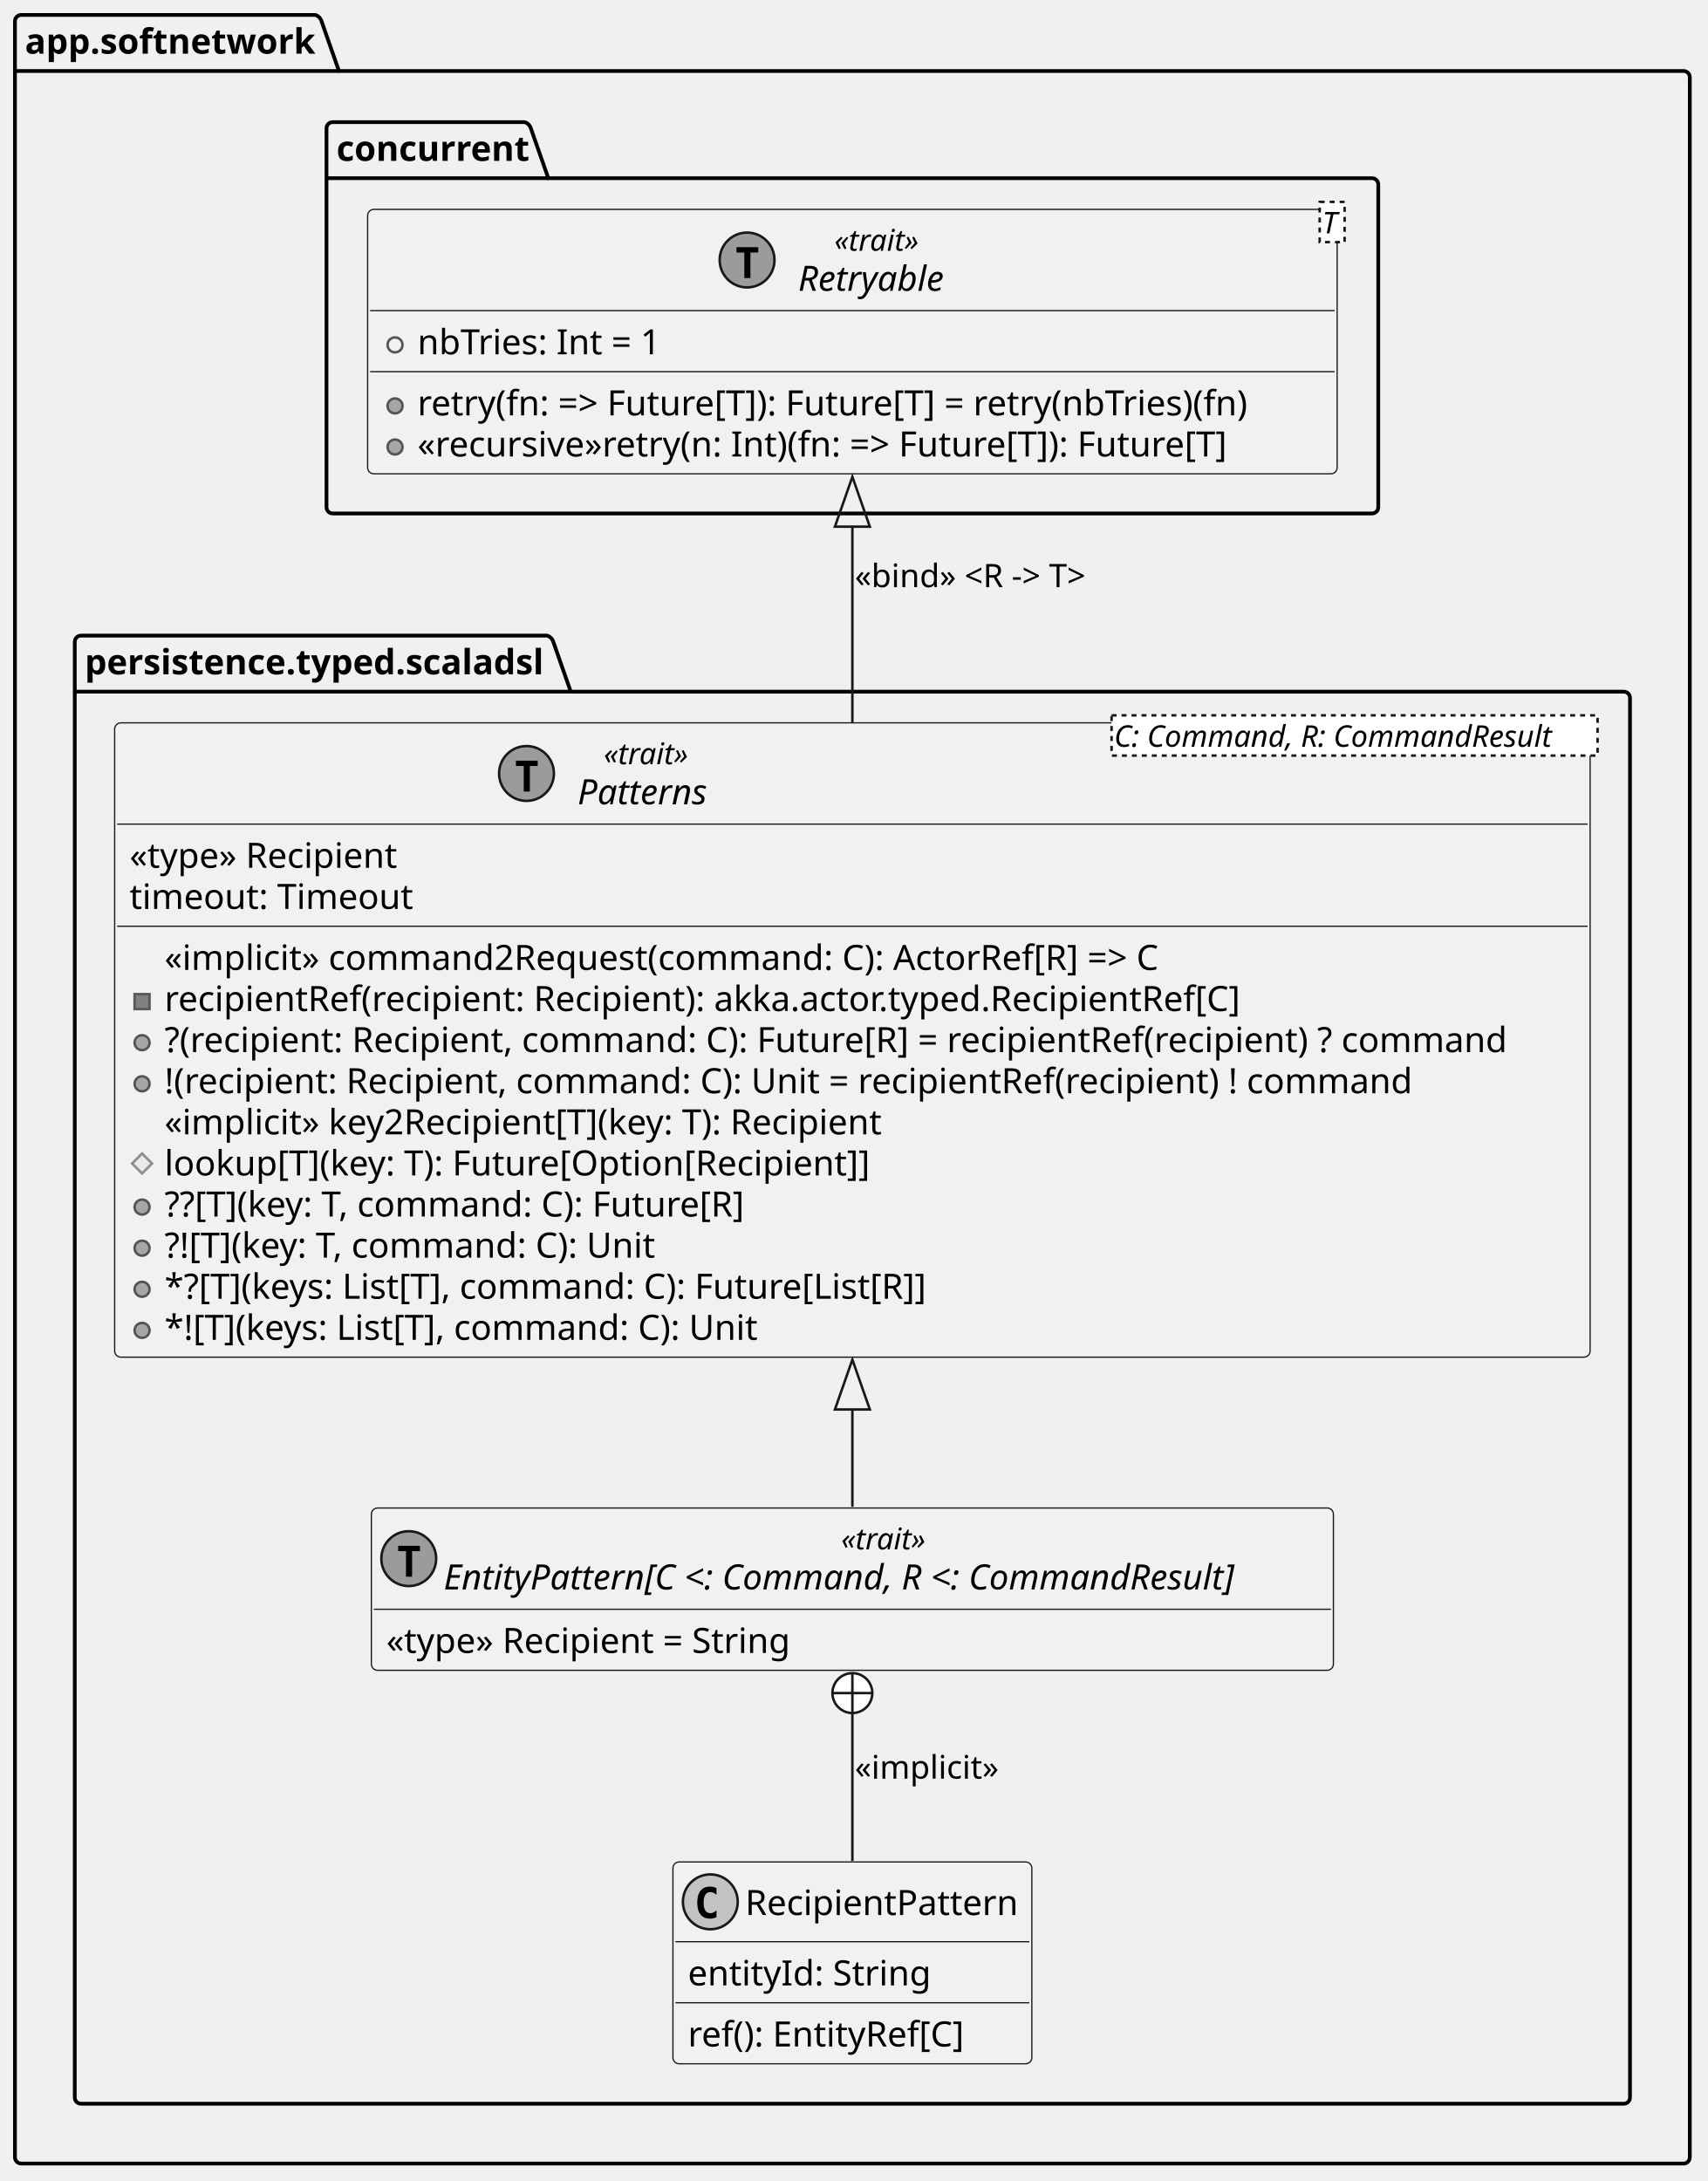
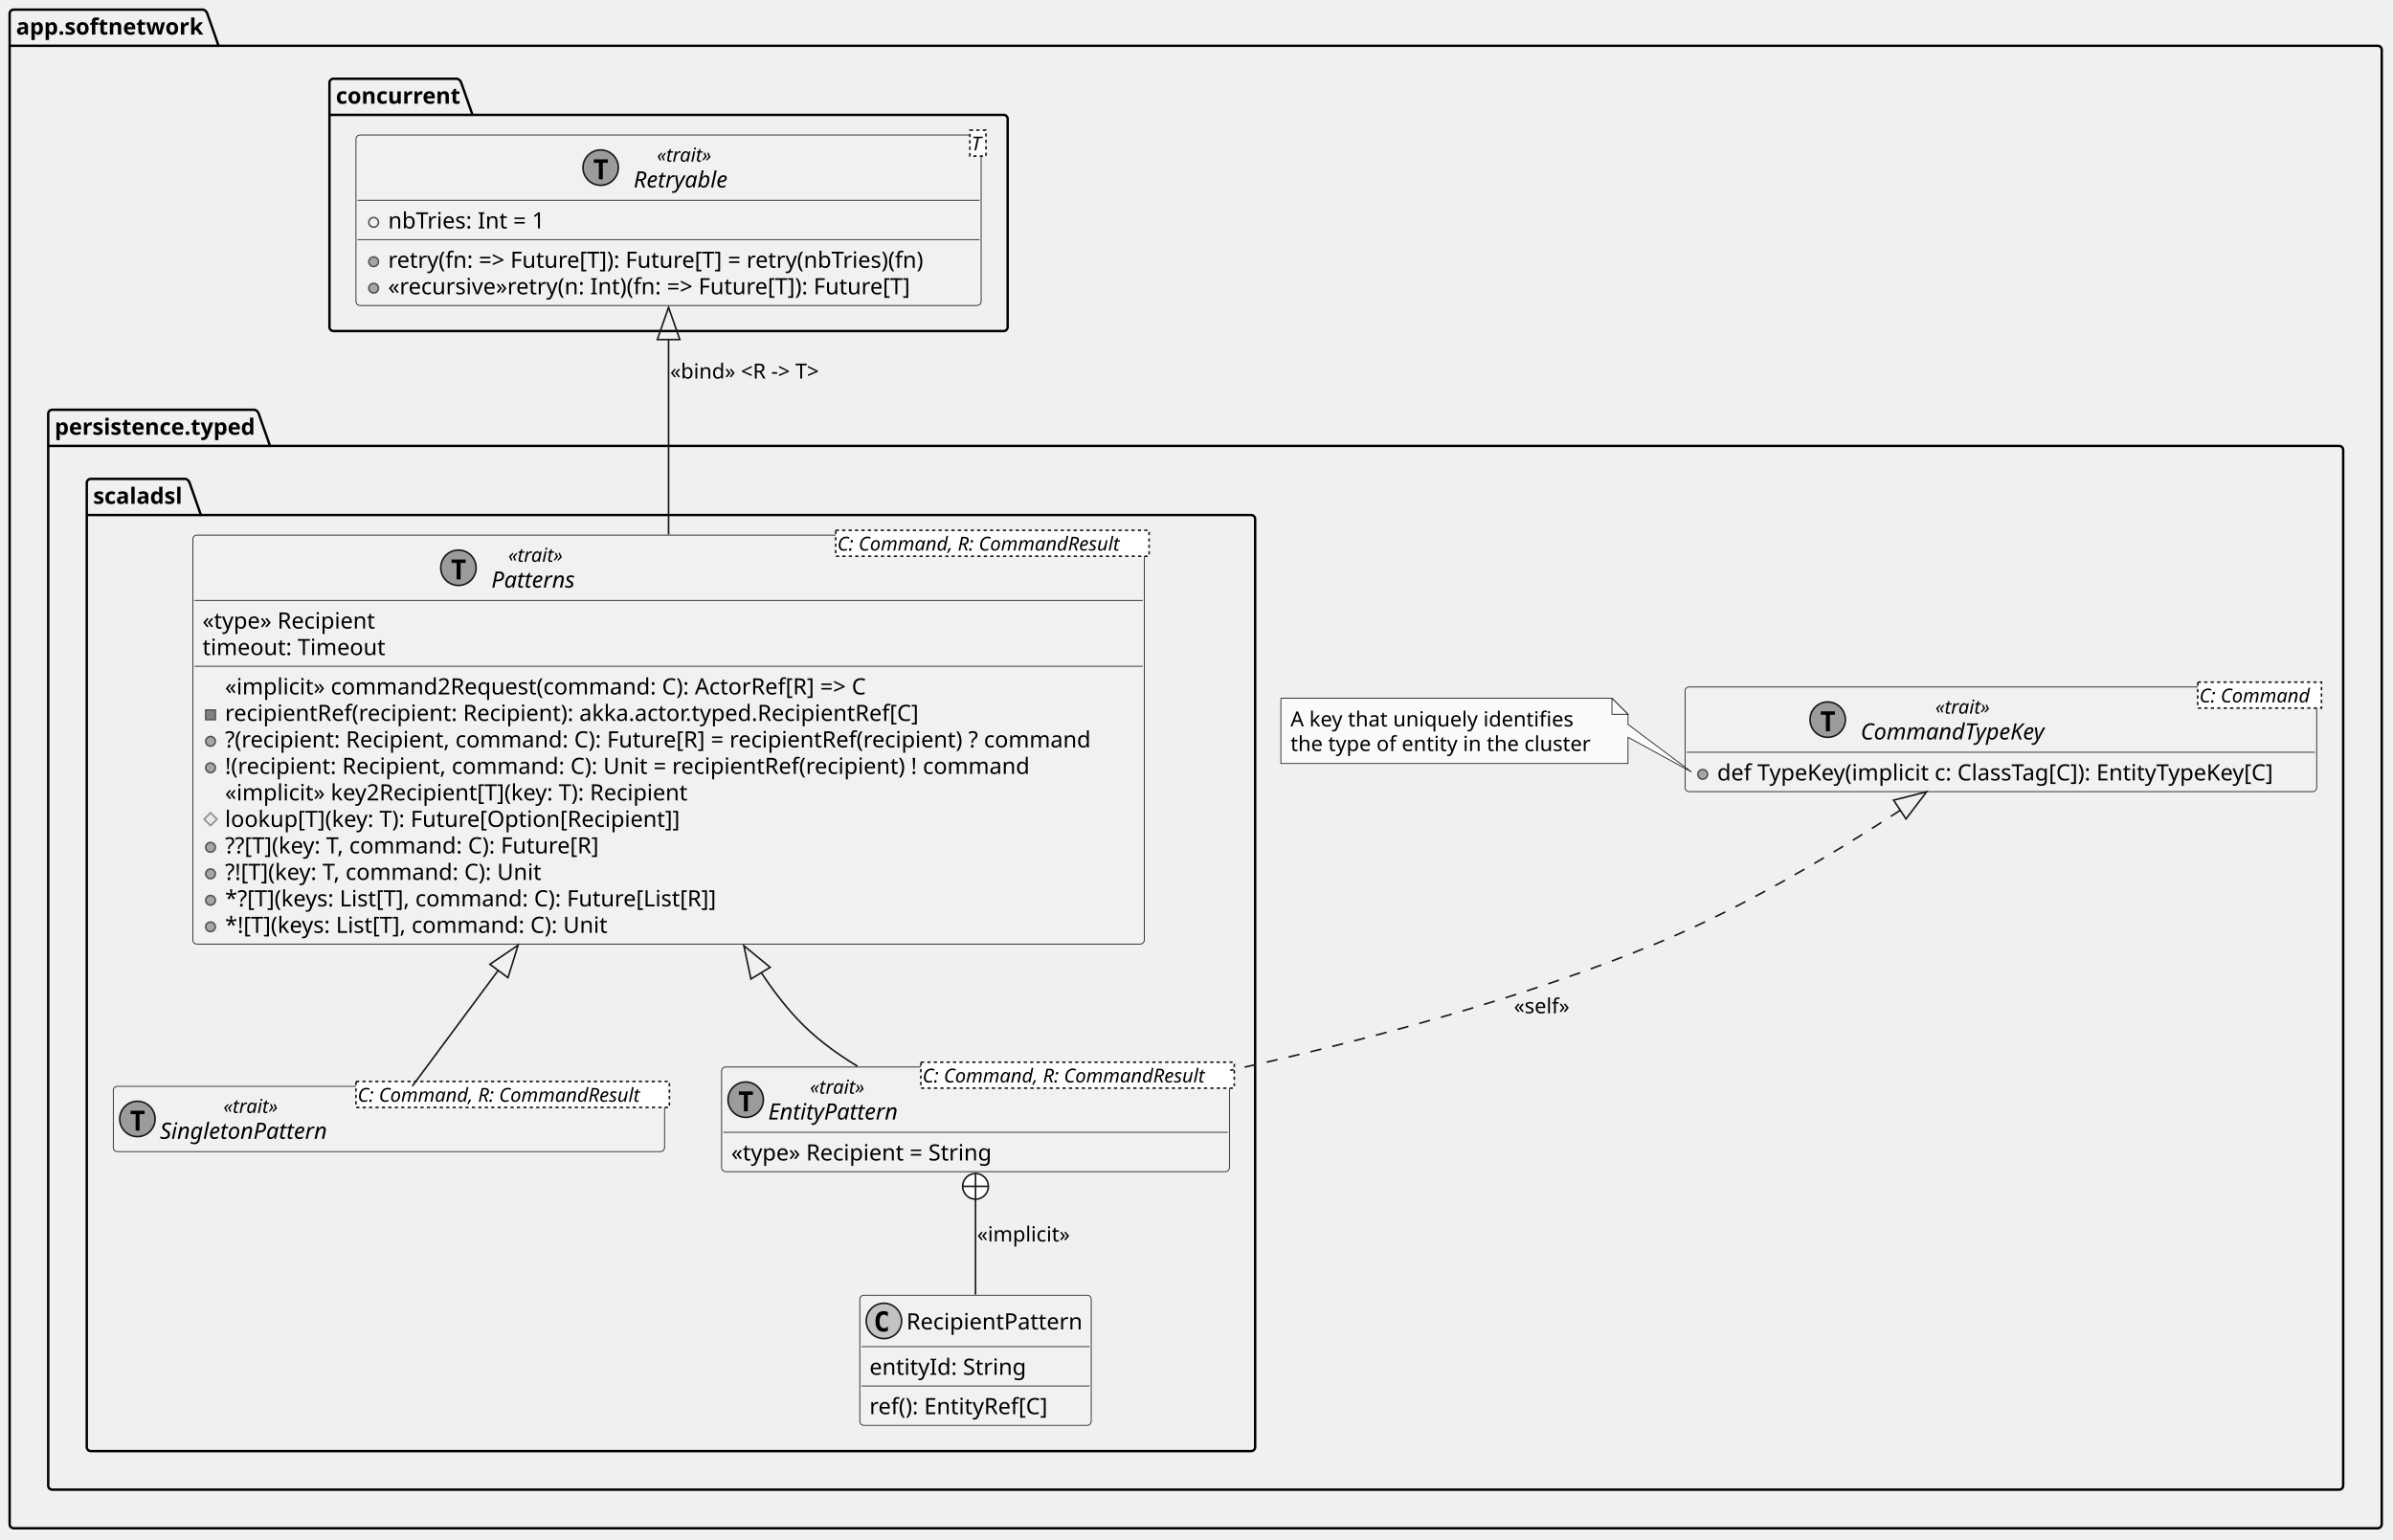
- <svg xmlns="http://www.w3.org/2000/svg" contentStyleType="text/css" height="875px" preserveAspectRatio="none" style="width:685px;height:875px;background:#FFFFFF;" version="1.1" viewBox="0 0 685 875" width="685px" zoomAndPan="magnify">
+ <svg xmlns="http://www.w3.org/2000/svg" contentStyleType="text/css" height="958px" preserveAspectRatio="none" style="width:1489px;height:958px;background:#FFFFFF;" version="1.1" viewBox="0 0 1489 958" width="1489px" zoomAndPan="magnify">
  <defs />
  <g>
    <g id="cluster_app.softnetwork">
-       <path d="M8.5,6 L126.5,6 A3.75,3.75 0 0 1 129,8.5 L136,28.488 L675.5,28.488 A2.5,2.5 0 0 1 678,30.988 L678,865.5 A2.5,2.5 0 0 1 675.5,868 L8.5,868 A2.5,2.5 0 0 1 6,865.5 L6,8.5 A2.5,2.5 0 0 1 8.5,6 " fill="none" style="stroke:#000000;stroke-width:1.5;" />
+       <path d="M8.5,6 L126.5,6 A3.75,3.75 0 0 1 129,8.5 L136,28.488 L1479.5,28.488 A2.5,2.5 0 0 1 1482,30.988 L1482,948.5 A2.5,2.5 0 0 1 1479.5,951 L8.5,951 A2.5,2.5 0 0 1 6,948.5 L6,8.5 A2.5,2.5 0 0 1 8.5,6 " fill="none" style="stroke:#000000;stroke-width:1.5;" />
      <line style="stroke:#000000;stroke-width:1.5;" x1="6" x2="136" y1="28.488" y2="28.488" />
      <text fill="#000000" font-family="sans-serif" font-size="14" font-weight="bold" lengthAdjust="spacing" textLength="117" x="10" y="21.535">app.softnetwork</text>
    </g>
    <g id="cluster_concurrent">
-       <path d="M133.5,49 L210.5,49 A3.75,3.75 0 0 1 213,51.5 L220,71.488 L550.5,71.488 A2.5,2.5 0 0 1 553,73.988 L553,203.5 A2.5,2.5 0 0 1 550.5,206 L133.5,206 A2.5,2.5 0 0 1 131,203.5 L131,51.5 A2.5,2.5 0 0 1 133.5,49 " fill="none" style="stroke:#000000;stroke-width:1.5;" />
-       <line style="stroke:#000000;stroke-width:1.5;" x1="131" x2="220" y1="71.488" y2="71.488" />
-       <text fill="#000000" font-family="sans-serif" font-size="14" font-weight="bold" lengthAdjust="spacing" textLength="76" x="135" y="64.535">concurrent</text>
+       <path d="M207.5,49 L284.5,49 A3.75,3.75 0 0 1 287,51.5 L294,71.488 L624.5,71.488 A2.5,2.5 0 0 1 627,73.988 L627,203.5 A2.5,2.5 0 0 1 624.5,206 L207.5,206 A2.5,2.5 0 0 1 205,203.5 L205,51.5 A2.5,2.5 0 0 1 207.5,49 " fill="none" style="stroke:#000000;stroke-width:1.5;" />
+       <line style="stroke:#000000;stroke-width:1.5;" x1="205" x2="294" y1="71.488" y2="71.488" />
+       <text fill="#000000" font-family="sans-serif" font-size="14" font-weight="bold" lengthAdjust="spacing" textLength="76" x="209" y="64.535">concurrent</text>
    </g>
-     <g id="cluster_persistence.typed.scaladsl">
-       <path d="M32.5,255 L219.5,255 A3.75,3.75 0 0 1 222,257.5 L229,277.488 L651.5,277.488 A2.5,2.5 0 0 1 654,279.988 L654,841.5 A2.5,2.5 0 0 1 651.5,844 L32.5,844 A2.5,2.5 0 0 1 30,841.5 L30,257.5 A2.5,2.5 0 0 1 32.5,255 " fill="none" style="stroke:#000000;stroke-width:1.5;" />
-       <line style="stroke:#000000;stroke-width:1.5;" x1="30" x2="229" y1="277.488" y2="277.488" />
-       <text fill="#000000" font-family="sans-serif" font-size="14" font-weight="bold" lengthAdjust="spacing" textLength="186" x="34" y="270.535">persistence.typed.scaladsl</text>
+     <g id="cluster_persistence.typed">
+       <path d="M32.5,255 L158.5,255 A3.75,3.75 0 0 1 161,257.5 L168,277.488 L1455.5,277.488 A2.5,2.5 0 0 1 1458,279.988 L1458,924.5 A2.5,2.5 0 0 1 1455.5,927 L32.5,927 A2.5,2.5 0 0 1 30,924.5 L30,257.5 A2.5,2.5 0 0 1 32.5,255 " fill="none" style="stroke:#000000;stroke-width:1.5;" />
+       <line style="stroke:#000000;stroke-width:1.5;" x1="30" x2="168" y1="277.488" y2="277.488" />
+       <text fill="#000000" font-family="sans-serif" font-size="14" font-weight="bold" lengthAdjust="spacing" textLength="125" x="34" y="270.535">persistence.typed</text>
+     </g>
+     <g id="cluster_scaladsl">
+       <path d="M56.5,298 L115.5,298 A3.75,3.75 0 0 1 118,300.5 L125,320.488 L778.5,320.488 A2.5,2.5 0 0 1 781,322.988 L781,900.5 A2.5,2.5 0 0 1 778.5,903 L56.5,903 A2.5,2.5 0 0 1 54,900.5 L54,300.5 A2.5,2.5 0 0 1 56.5,298 " fill="none" style="stroke:#000000;stroke-width:1.5;" />
+       <line style="stroke:#000000;stroke-width:1.5;" x1="54" x2="125" y1="320.488" y2="320.488" />
+       <text fill="#000000" font-family="sans-serif" font-size="14" font-weight="bold" lengthAdjust="spacing" textLength="58" x="58" y="313.535">scaladsl</text>
    </g>
    <g id="elem_Retryable">
-       <rect codeLine="6" fill="#F1F1F1" height="106.086" id="Retryable" rx="2.5" ry="2.5" style="stroke:#181818;stroke-width:0.5;" width="389" x="147.5" y="84" />
-       <ellipse cx="299.75" cy="104.311" fill="#9B9B9B" rx="11" ry="11" style="stroke:#181818;stroke-width:1.0;" />
-       <path d="M301.092,111.561 L298.643,111.561 L298.643,101.309 L295.497,101.309 L295.497,99.168 L304.238,99.168 L304.238,101.309 L301.092,101.309 Z " fill="#000000" />
-       <text fill="#000000" font-family="sans-serif" font-size="12" font-style="italic" lengthAdjust="spacing" textLength="35" x="334.75" y="100.602">«trait»</text>
-       <text fill="#000000" font-family="sans-serif" font-size="14" font-style="italic" lengthAdjust="spacing" textLength="64" x="320.25" y="116.668">Retryable</text>
-       <rect fill="#FFFFFF" height="16.133" style="stroke:#181818;stroke-width:1.0;stroke-dasharray:2.0,2.0;" width="10" x="529.5" y="81" />
-       <text fill="#000000" font-family="sans-serif" font-size="12" font-style="italic" lengthAdjust="spacing" textLength="8" x="530.5" y="93.602">T</text>
-       <line style="stroke:#181818;stroke-width:0.5;" x1="148.5" x2="535.5" y1="124.621" y2="124.621" />
-       <ellipse cx="158.5" cy="138.365" fill="none" rx="3" ry="3" style="stroke:#545454;stroke-width:1.0;" />
-       <text fill="#000000" font-family="sans-serif" font-size="14" lengthAdjust="spacing" textLength="106" x="167.5" y="142.156">nbTries: Int = 1</text>
-       <line style="stroke:#181818;stroke-width:0.5;" x1="148.5" x2="535.5" y1="149.109" y2="149.109" />
-       <ellipse cx="158.5" cy="162.853" fill="#A6A6A6" rx="3" ry="3" style="stroke:#545454;stroke-width:1.0;" />
-       <text fill="#000000" font-family="sans-serif" font-size="14" lengthAdjust="spacing" textLength="363" x="167.5" y="166.644">retry(fn: =&gt; Future[T]): Future[T] = retry(nbTries)(fn)</text>
-       <ellipse cx="158.5" cy="179.342" fill="#A6A6A6" rx="3" ry="3" style="stroke:#545454;stroke-width:1.0;" />
-       <text fill="#000000" font-family="sans-serif" font-size="14" lengthAdjust="spacing" textLength="347" x="167.5" y="183.133">«recursive»retry(n: Int)(fn: =&gt; Future[T]): Future[T]</text>
+       <rect codeLine="6" fill="#F1F1F1" height="106.086" id="Retryable" rx="2.5" ry="2.5" style="stroke:#181818;stroke-width:0.5;" width="389" x="221.5" y="84" />
+       <ellipse cx="373.75" cy="104.311" fill="#9B9B9B" rx="11" ry="11" style="stroke:#181818;stroke-width:1.0;" />
+       <path d="M375.092,111.561 L372.643,111.561 L372.643,101.309 L369.497,101.309 L369.497,99.168 L378.238,99.168 L378.238,101.309 L375.092,101.309 Z " fill="#000000" />
+       <text fill="#000000" font-family="sans-serif" font-size="12" font-style="italic" lengthAdjust="spacing" textLength="35" x="408.75" y="100.602">«trait»</text>
+       <text fill="#000000" font-family="sans-serif" font-size="14" font-style="italic" lengthAdjust="spacing" textLength="64" x="394.25" y="116.668">Retryable</text>
+       <rect fill="#FFFFFF" height="16.133" style="stroke:#181818;stroke-width:1.0;stroke-dasharray:2.0,2.0;" width="10" x="603.5" y="81" />
+       <text fill="#000000" font-family="sans-serif" font-size="12" font-style="italic" lengthAdjust="spacing" textLength="8" x="604.5" y="93.602">T</text>
+       <line style="stroke:#181818;stroke-width:0.5;" x1="222.5" x2="609.5" y1="124.621" y2="124.621" />
+       <ellipse cx="232.5" cy="138.365" fill="none" rx="3" ry="3" style="stroke:#545454;stroke-width:1.0;" />
+       <text fill="#000000" font-family="sans-serif" font-size="14" lengthAdjust="spacing" textLength="106" x="241.5" y="142.156">nbTries: Int = 1</text>
+       <line style="stroke:#181818;stroke-width:0.5;" x1="222.5" x2="609.5" y1="149.109" y2="149.109" />
+       <ellipse cx="232.5" cy="162.853" fill="#A6A6A6" rx="3" ry="3" style="stroke:#545454;stroke-width:1.0;" />
+       <text fill="#000000" font-family="sans-serif" font-size="14" lengthAdjust="spacing" textLength="363" x="241.5" y="166.644">retry(fn: =&gt; Future[T]): Future[T] = retry(nbTries)(fn)</text>
+       <ellipse cx="232.5" cy="179.342" fill="#A6A6A6" rx="3" ry="3" style="stroke:#545454;stroke-width:1.0;" />
+       <text fill="#000000" font-family="sans-serif" font-size="14" lengthAdjust="spacing" textLength="347" x="241.5" y="183.133">«recursive»retry(n: Int)(fn: =&gt; Future[T]): Future[T]</text>
    </g>
+     <g id="elem_CommandTypeKey">
+       <rect codeLine="13" fill="#F1F1F1" height="65.109" id="CommandTypeKey" rx="2.5" ry="2.5" style="stroke:#181818;stroke-width:0.5;" width="393" x="1048.5" y="427.5" />
+       <ellipse cx="1137.25" cy="447.81" fill="#9B9B9B" rx="11" ry="11" style="stroke:#181818;stroke-width:1.0;" />
+       <path d="M1138.592,455.06 L1136.143,455.06 L1136.143,444.809 L1132.997,444.809 L1132.997,442.668 L1141.738,442.668 L1141.738,444.809 L1138.592,444.809 Z " fill="#000000" />
+       <text fill="#000000" font-family="sans-serif" font-size="12" font-style="italic" lengthAdjust="spacing" textLength="35" x="1204.25" y="444.102">«trait»</text>
+       <text fill="#000000" font-family="sans-serif" font-size="14" font-style="italic" lengthAdjust="spacing" textLength="128" x="1157.75" y="460.168">CommandTypeKey</text>
+       <rect fill="#FFFFFF" height="16.133" style="stroke:#181818;stroke-width:1.0;stroke-dasharray:2.0,2.0;" width="77" x="1367.5" y="424.5" />
+       <text fill="#000000" font-family="sans-serif" font-size="12" font-style="italic" lengthAdjust="spacing" textLength="75" x="1368.5" y="437.102">C: Command</text>
+       <line style="stroke:#181818;stroke-width:0.5;" x1="1049.5" x2="1440.5" y1="468.121" y2="468.121" />
+       <ellipse cx="1059.5" cy="481.865" fill="#A6A6A6" rx="3" ry="3" style="stroke:#545454;stroke-width:1.0;" />
+       <text fill="#000000" font-family="sans-serif" font-size="14" lengthAdjust="spacing" textLength="367" x="1068.5" y="485.656">def TypeKey(implicit c: ClassTag[C]): EntityTypeKey[C]</text>
+     </g>
+     <path d="M797,434.5 L797,475.121 A0,0 0 0 0 797,475.121 L1013,475.121 A0,0 0 0 0 1013,475.121 L1013,458.81 L1052.5,480.365 L1013,450.81 L1013,444.5 L1003,434.5 L797,434.5 A0,0 0 0 0 797,434.5 " fill="#FAFAFA" style="stroke:#181818;stroke-width:0.5;" />
+     <path d="M1003,434.5 L1003,444.5 L1013,444.5 L1003,434.5 " fill="#FAFAFA" style="stroke:#181818;stroke-width:0.5;" />
+     <text fill="#000000" font-family="sans-serif" font-size="13" lengthAdjust="spacing" textLength="185" x="803" y="452.068">A key that uniquely identifies</text>
+     <text fill="#000000" font-family="sans-serif" font-size="13" lengthAdjust="spacing" textLength="195" x="803" y="467.379">the type of entity in the cluster</text>
    <g id="elem_Patterns">
-       <rect codeLine="13" fill="#F1F1F1" height="254.481" id="Patterns" rx="2.5" ry="2.5" style="stroke:#181818;stroke-width:0.5;" width="592" x="46" y="290" />
-       <ellipse cx="211.25" cy="310.31" fill="#9B9B9B" rx="11" ry="11" style="stroke:#181818;stroke-width:1.0;" />
-       <path d="M212.592,317.56 L210.143,317.56 L210.143,307.309 L206.997,307.309 L206.997,305.168 L215.738,305.168 L215.738,307.309 L212.592,307.309 Z " fill="#000000" />
-       <text fill="#000000" font-family="sans-serif" font-size="12" font-style="italic" lengthAdjust="spacing" textLength="35" x="242.25" y="306.602">«trait»</text>
-       <text fill="#000000" font-family="sans-serif" font-size="14" font-style="italic" lengthAdjust="spacing" textLength="56" x="231.75" y="322.668">Patterns</text>
-       <rect fill="#FFFFFF" height="16.133" style="stroke:#181818;stroke-width:1.0;stroke-dasharray:2.0,2.0;" width="195" x="446" y="287" />
-       <text fill="#000000" font-family="sans-serif" font-size="12" font-style="italic" lengthAdjust="spacing" textLength="193" x="447" y="299.602">C: Command, R: CommandResult</text>
-       <line style="stroke:#181818;stroke-width:0.5;" x1="47" x2="637" y1="330.621" y2="330.621" />
-       <text fill="#000000" font-family="sans-serif" font-size="14" lengthAdjust="spacing" textLength="110" x="52" y="348.156">«type» Recipient</text>
-       <text fill="#000000" font-family="sans-serif" font-size="14" lengthAdjust="spacing" textLength="118" x="52" y="364.644">timeout: Timeout</text>
-       <line style="stroke:#181818;stroke-width:0.5;" x1="47" x2="637" y1="371.598" y2="371.598" />
-       <text fill="#000000" font-family="sans-serif" font-size="14" lengthAdjust="spacing" textLength="422" x="66" y="389.133">«implicit» command2Request(command: C): ActorRef[R] =&gt; C</text>
-       <rect fill="#808080" height="6" style="stroke:#595959;stroke-width:1.0;" width="6" x="54" y="398.83" />
-       <text fill="#000000" font-family="sans-serif" font-size="14" lengthAdjust="spacing" textLength="453" x="66" y="405.621">recipientRef(recipient: Recipient): akka.actor.typed.RecipientRef[C]</text>
-       <ellipse cx="57" cy="418.318" fill="#A6A6A6" rx="3" ry="3" style="stroke:#545454;stroke-width:1.0;" />
-       <text fill="#000000" font-family="sans-serif" font-size="14" lengthAdjust="spacing" textLength="566" x="66" y="422.109">?(recipient: Recipient, command: C): Future[R] = recipientRef(recipient) ? command</text>
-       <ellipse cx="57" cy="434.807" fill="#A6A6A6" rx="3" ry="3" style="stroke:#545454;stroke-width:1.0;" />
-       <text fill="#000000" font-family="sans-serif" font-size="14" lengthAdjust="spacing" textLength="526" x="66" y="438.598">!(recipient: Recipient, command: C): Unit = recipientRef(recipient) ! command</text>
-       <text fill="#000000" font-family="sans-serif" font-size="14" lengthAdjust="spacing" textLength="303" x="66" y="455.086">«implicit» key2Recipient[T](key: T): Recipient</text>
-       <polygon fill="#E9E9E9" points="57,462.783,61,466.783,57,470.783,53,466.783" style="stroke:#8C8C8C;stroke-width:1.0;" />
-       <text fill="#000000" font-family="sans-serif" font-size="14" lengthAdjust="spacing" textLength="300" x="66" y="471.574">lookup[T](key: T): Future[Option[Recipient]]</text>
-       <ellipse cx="57" cy="484.272" fill="#A6A6A6" rx="3" ry="3" style="stroke:#545454;stroke-width:1.0;" />
-       <text fill="#000000" font-family="sans-serif" font-size="14" lengthAdjust="spacing" textLength="247" x="66" y="488.062">??[T](key: T, command: C): Future[R]</text>
-       <ellipse cx="57" cy="500.76" fill="#A6A6A6" rx="3" ry="3" style="stroke:#545454;stroke-width:1.0;" />
-       <text fill="#000000" font-family="sans-serif" font-size="14" lengthAdjust="spacing" textLength="209" x="66" y="504.551">?![T](key: T, command: C): Unit</text>
-       <ellipse cx="57" cy="517.248" fill="#A6A6A6" rx="3" ry="3" style="stroke:#545454;stroke-width:1.0;" />
-       <text fill="#000000" font-family="sans-serif" font-size="14" lengthAdjust="spacing" textLength="321" x="66" y="521.039">*?[T](keys: List[T], command: C): Future[List[R]]</text>
-       <ellipse cx="57" cy="533.736" fill="#A6A6A6" rx="3" ry="3" style="stroke:#545454;stroke-width:1.0;" />
-       <text fill="#000000" font-family="sans-serif" font-size="14" lengthAdjust="spacing" textLength="250" x="66" y="537.527">*![T](keys: List[T], command: C): Unit</text>
+       <rect codeLine="21" fill="#F1F1F1" height="254.481" id="Patterns" rx="2.5" ry="2.5" style="stroke:#181818;stroke-width:0.5;" width="592" x="120" y="333" />
+       <ellipse cx="285.25" cy="353.31" fill="#9B9B9B" rx="11" ry="11" style="stroke:#181818;stroke-width:1.0;" />
+       <path d="M286.592,360.56 L284.143,360.56 L284.143,350.309 L280.997,350.309 L280.997,348.168 L289.738,348.168 L289.738,350.309 L286.592,350.309 Z " fill="#000000" />
+       <text fill="#000000" font-family="sans-serif" font-size="12" font-style="italic" lengthAdjust="spacing" textLength="35" x="316.25" y="349.602">«trait»</text>
+       <text fill="#000000" font-family="sans-serif" font-size="14" font-style="italic" lengthAdjust="spacing" textLength="56" x="305.75" y="365.668">Patterns</text>
+       <rect fill="#FFFFFF" height="16.133" style="stroke:#181818;stroke-width:1.0;stroke-dasharray:2.0,2.0;" width="195" x="520" y="330" />
+       <text fill="#000000" font-family="sans-serif" font-size="12" font-style="italic" lengthAdjust="spacing" textLength="193" x="521" y="342.602">C: Command, R: CommandResult</text>
+       <line style="stroke:#181818;stroke-width:0.5;" x1="121" x2="711" y1="373.621" y2="373.621" />
+       <text fill="#000000" font-family="sans-serif" font-size="14" lengthAdjust="spacing" textLength="110" x="126" y="391.156">«type» Recipient</text>
+       <text fill="#000000" font-family="sans-serif" font-size="14" lengthAdjust="spacing" textLength="118" x="126" y="407.644">timeout: Timeout</text>
+       <line style="stroke:#181818;stroke-width:0.5;" x1="121" x2="711" y1="414.598" y2="414.598" />
+       <text fill="#000000" font-family="sans-serif" font-size="14" lengthAdjust="spacing" textLength="422" x="140" y="432.133">«implicit» command2Request(command: C): ActorRef[R] =&gt; C</text>
+       <rect fill="#808080" height="6" style="stroke:#595959;stroke-width:1.0;" width="6" x="128" y="441.83" />
+       <text fill="#000000" font-family="sans-serif" font-size="14" lengthAdjust="spacing" textLength="453" x="140" y="448.621">recipientRef(recipient: Recipient): akka.actor.typed.RecipientRef[C]</text>
+       <ellipse cx="131" cy="461.318" fill="#A6A6A6" rx="3" ry="3" style="stroke:#545454;stroke-width:1.0;" />
+       <text fill="#000000" font-family="sans-serif" font-size="14" lengthAdjust="spacing" textLength="566" x="140" y="465.109">?(recipient: Recipient, command: C): Future[R] = recipientRef(recipient) ? command</text>
+       <ellipse cx="131" cy="477.807" fill="#A6A6A6" rx="3" ry="3" style="stroke:#545454;stroke-width:1.0;" />
+       <text fill="#000000" font-family="sans-serif" font-size="14" lengthAdjust="spacing" textLength="526" x="140" y="481.598">!(recipient: Recipient, command: C): Unit = recipientRef(recipient) ! command</text>
+       <text fill="#000000" font-family="sans-serif" font-size="14" lengthAdjust="spacing" textLength="303" x="140" y="498.086">«implicit» key2Recipient[T](key: T): Recipient</text>
+       <polygon fill="#E9E9E9" points="131,505.783,135,509.783,131,513.783,127,509.783" style="stroke:#8C8C8C;stroke-width:1.0;" />
+       <text fill="#000000" font-family="sans-serif" font-size="14" lengthAdjust="spacing" textLength="300" x="140" y="514.574">lookup[T](key: T): Future[Option[Recipient]]</text>
+       <ellipse cx="131" cy="527.271" fill="#A6A6A6" rx="3" ry="3" style="stroke:#545454;stroke-width:1.0;" />
+       <text fill="#000000" font-family="sans-serif" font-size="14" lengthAdjust="spacing" textLength="247" x="140" y="531.062">??[T](key: T, command: C): Future[R]</text>
+       <ellipse cx="131" cy="543.76" fill="#A6A6A6" rx="3" ry="3" style="stroke:#545454;stroke-width:1.0;" />
+       <text fill="#000000" font-family="sans-serif" font-size="14" lengthAdjust="spacing" textLength="209" x="140" y="547.551">?![T](key: T, command: C): Unit</text>
+       <ellipse cx="131" cy="560.248" fill="#A6A6A6" rx="3" ry="3" style="stroke:#545454;stroke-width:1.0;" />
+       <text fill="#000000" font-family="sans-serif" font-size="14" lengthAdjust="spacing" textLength="321" x="140" y="564.039">*?[T](keys: List[T], command: C): Future[List[R]]</text>
+       <ellipse cx="131" cy="576.736" fill="#A6A6A6" rx="3" ry="3" style="stroke:#545454;stroke-width:1.0;" />
+       <text fill="#000000" font-family="sans-serif" font-size="14" lengthAdjust="spacing" textLength="250" x="140" y="580.527">*![T](keys: List[T], command: C): Unit</text>
    </g>
    <g id="elem_EntityPattern">
-       <rect codeLine="28" fill="#F1F1F1" height="65.109" id="EntityPattern" rx="2.5" ry="2.5" style="stroke:#181818;stroke-width:0.5;" width="386" x="149" y="605" />
-       <ellipse cx="164" cy="625.311" fill="#9B9B9B" rx="11" ry="11" style="stroke:#181818;stroke-width:1.0;" />
-       <path d="M165.342,632.561 L162.893,632.561 L162.893,622.309 L159.747,622.309 L159.747,620.168 L168.488,620.168 L168.488,622.309 L165.342,622.309 Z " fill="#000000" />
-       <text fill="#000000" font-family="sans-serif" font-size="12" font-style="italic" lengthAdjust="spacing" textLength="35" x="337.5" y="621.602">«trait»</text>
-       <text fill="#000000" font-family="sans-serif" font-size="14" font-style="italic" lengthAdjust="spacing" textLength="354" x="178" y="637.668">EntityPattern[C &lt;: Command, R &lt;: CommandResult]</text>
-       <line style="stroke:#181818;stroke-width:0.5;" x1="150" x2="534" y1="645.621" y2="645.621" />
-       <text fill="#000000" font-family="sans-serif" font-size="14" lengthAdjust="spacing" textLength="170" x="155" y="663.156">«type» Recipient = String</text>
+       <rect codeLine="36" fill="#F1F1F1" height="65.109" id="EntityPattern" rx="2.5" ry="2.5" style="stroke:#181818;stroke-width:0.5;" width="316" x="449" y="664" />
+       <ellipse cx="464" cy="684.311" fill="#9B9B9B" rx="11" ry="11" style="stroke:#181818;stroke-width:1.0;" />
+       <path d="M465.342,691.561 L462.893,691.561 L462.893,681.309 L459.747,681.309 L459.747,679.168 L468.488,679.168 L468.488,681.309 L465.342,681.309 Z " fill="#000000" />
+       <text fill="#000000" font-family="sans-serif" font-size="12" font-style="italic" lengthAdjust="spacing" textLength="35" x="504" y="680.602">«trait»</text>
+       <text fill="#000000" font-family="sans-serif" font-size="14" font-style="italic" lengthAdjust="spacing" textLength="87" x="478" y="696.668">EntityPattern</text>
+       <rect fill="#FFFFFF" height="16.133" style="stroke:#181818;stroke-width:1.0;stroke-dasharray:2.0,2.0;" width="195" x="573" y="661" />
+       <text fill="#000000" font-family="sans-serif" font-size="12" font-style="italic" lengthAdjust="spacing" textLength="193" x="574" y="673.602">C: Command, R: CommandResult</text>
+       <line style="stroke:#181818;stroke-width:0.5;" x1="450" x2="764" y1="704.621" y2="704.621" />
+       <text fill="#000000" font-family="sans-serif" font-size="14" lengthAdjust="spacing" textLength="170" x="455" y="722.156">«type» Recipient = String</text>
+     </g>
+     <g id="elem_SingletonPattern">
+       <rect codeLine="40" fill="#F1F1F1" height="40.621" id="SingletonPattern" rx="2.5" ry="2.5" style="stroke:#181818;stroke-width:0.5;" width="343" x="70.5" y="676" />
+       <ellipse cx="85.5" cy="696.311" fill="#9B9B9B" rx="11" ry="11" style="stroke:#181818;stroke-width:1.0;" />
+       <path d="M86.842,703.561 L84.393,703.561 L84.393,693.309 L81.247,693.309 L81.247,691.168 L89.988,691.168 L89.988,693.309 L86.842,693.309 Z " fill="#000000" />
+       <text fill="#000000" font-family="sans-serif" font-size="12" font-style="italic" lengthAdjust="spacing" textLength="35" x="139" y="692.602">«trait»</text>
+       <text fill="#000000" font-family="sans-serif" font-size="14" font-style="italic" lengthAdjust="spacing" textLength="114" x="99.5" y="708.668">SingletonPattern</text>
+       <rect fill="#FFFFFF" height="16.133" style="stroke:#181818;stroke-width:1.0;stroke-dasharray:2.0,2.0;" width="195" x="221.5" y="673" />
+       <text fill="#000000" font-family="sans-serif" font-size="12" font-style="italic" lengthAdjust="spacing" textLength="193" x="222.5" y="685.602">C: Command, R: CommandResult</text>
    </g>
    <g id="elem_RecipientPattern">
-       <rect codeLine="31" fill="#F1F1F1" height="80.977" id="RecipientPattern" rx="2.5" ry="2.5" style="stroke:#181818;stroke-width:0.5;" width="144" x="270" y="747" />
-       <ellipse cx="285" cy="763" fill="#C2C2C2" rx="11" ry="11" style="stroke:#181818;stroke-width:1.0;" />
-       <path d="M287.473,769.143 Q286.892,769.442 286.253,769.591 Q285.614,769.741 284.908,769.741 Q282.401,769.741 281.082,768.089 Q279.762,766.437 279.762,763.316 Q279.762,760.187 281.082,758.535 Q282.401,756.883 284.908,756.883 Q285.614,756.883 286.261,757.032 Q286.909,757.182 287.473,757.481 L287.473,760.203 Q286.842,759.622 286.249,759.352 Q285.655,759.082 285.024,759.082 Q283.68,759.082 282.995,760.149 Q282.31,761.216 282.31,763.316 Q282.31,765.408 282.995,766.474 Q283.68,767.541 285.024,767.541 Q285.655,767.541 286.249,767.271 Q286.842,767.001 287.473,766.42 Z " fill="#000000" />
-       <text fill="#000000" font-family="sans-serif" font-size="14" lengthAdjust="spacing" textLength="112" x="299" y="768.291">RecipientPattern</text>
-       <line style="stroke:#181818;stroke-width:0.5;" x1="271" x2="413" y1="779" y2="779" />
-       <text fill="#000000" font-family="sans-serif" font-size="14" lengthAdjust="spacing" textLength="100" x="276" y="796.535">entityId: String</text>
-       <line style="stroke:#181818;stroke-width:0.5;" x1="271" x2="413" y1="803.488" y2="803.488" />
-       <text fill="#000000" font-family="sans-serif" font-size="14" lengthAdjust="spacing" textLength="117" x="276" y="821.023">ref(): EntityRef[C]</text>
+       <rect codeLine="41" fill="#F1F1F1" height="80.977" id="RecipientPattern" rx="2.5" ry="2.5" style="stroke:#181818;stroke-width:0.5;" width="144" x="535" y="806" />
+       <ellipse cx="550" cy="822" fill="#C2C2C2" rx="11" ry="11" style="stroke:#181818;stroke-width:1.0;" />
+       <path d="M552.473,828.143 Q551.892,828.442 551.253,828.591 Q550.614,828.741 549.908,828.741 Q547.401,828.741 546.082,827.089 Q544.762,825.437 544.762,822.316 Q544.762,819.187 546.082,817.535 Q547.401,815.883 549.908,815.883 Q550.614,815.883 551.261,816.032 Q551.909,816.182 552.473,816.481 L552.473,819.203 Q551.842,818.622 551.249,818.352 Q550.655,818.082 550.024,818.082 Q548.68,818.082 547.995,819.149 Q547.31,820.216 547.31,822.316 Q547.31,824.408 547.995,825.474 Q548.68,826.541 550.024,826.541 Q550.655,826.541 551.249,826.271 Q551.842,826.001 552.473,825.42 Z " fill="#000000" />
+       <text fill="#000000" font-family="sans-serif" font-size="14" lengthAdjust="spacing" textLength="112" x="564" y="827.291">RecipientPattern</text>
+       <line style="stroke:#181818;stroke-width:0.5;" x1="536" x2="678" y1="838" y2="838" />
+       <text fill="#000000" font-family="sans-serif" font-size="14" lengthAdjust="spacing" textLength="100" x="541" y="855.535">entityId: String</text>
+       <line style="stroke:#181818;stroke-width:0.5;" x1="536" x2="678" y1="862.488" y2="862.488" />
+       <text fill="#000000" font-family="sans-serif" font-size="14" lengthAdjust="spacing" textLength="117" x="541" y="880.023">ref(): EntityRef[C]</text>
    </g>
    <g id="link_Retryable_Patterns">
-       <path codeLine="27" d="M342,210.97 C342,235.14 342,262.79 342,289.78 " fill="none" id="Retryable-backto-Patterns" style="stroke:#181818;stroke-width:1.0;" />
-       <polygon fill="none" points="335,211.29,342,191.29,349,211.29,335,211.29" style="stroke:#181818;stroke-width:1.0;" />
-       <text fill="#000000" font-family="sans-serif" font-size="13" lengthAdjust="spacing" textLength="108" x="343" y="235.568">«bind» &lt;R -&gt; T&gt;</text>
+       <path codeLine="35" d="M416,211.19 C416,247.11 416,291.41 416,332.57 " fill="none" id="Retryable-backto-Patterns" style="stroke:#181818;stroke-width:1.0;" />
+       <polygon fill="none" points="409,211.29,416,191.29,423,211.29,409,211.29" style="stroke:#181818;stroke-width:1.0;" />
+       <text fill="#000000" font-family="sans-serif" font-size="13" lengthAdjust="spacing" textLength="108" x="417" y="235.568">«bind» &lt;R -&gt; T&gt;</text>
    </g>
    <g id="link_Patterns_EntityPattern">
-       <path d="M342,565.44 C342,579.89 342,593.32 342,604.52 " fill="none" id="Patterns-backto-EntityPattern" style="stroke:#181818;stroke-width:1.0;" />
-       <polygon fill="none" points="335,565.47,342,545.47,349,565.47,335,565.47" style="stroke:#181818;stroke-width:1.0;" />
+       <path d="M473.62,605.2 C480.4,615.48 487.84,625.23 496,634 C506.65,645.46 519.93,655.29 533.56,663.52 " fill="none" id="Patterns-backto-EntityPattern" style="stroke:#181818;stroke-width:1.0;" />
+       <polygon fill="none" points="467.26,609.22,462.84,588.49,479.22,601.94,467.26,609.22" style="stroke:#181818;stroke-width:1.0;" />
+     </g>
+     <g id="link_CommandTypeKey_EntityPattern">
+       <path codeLine="39" d="M1182.45,504.21 C1141.02,531.18 1084.64,564.87 1031,587 C946.01,622.07 846.64,648.22 765.47,666.06 " fill="none" id="CommandTypeKey-backto-EntityPattern" style="stroke:#181818;stroke-width:1.0;stroke-dasharray:7.0,7.0;" />
+       <polygon fill="none" points="1178.25,497.93,1198.79,492.73,1185.97,509.61,1178.25,497.93" style="stroke:#181818;stroke-width:1.0;" />
+       <text fill="#000000" font-family="sans-serif" font-size="13" lengthAdjust="spacing" textLength="37" x="942" y="630.568">«self»</text>
+     </g>
+     <g id="link_Patterns_SingletonPattern">
+       <path d="M310.11,603.71 C288.9,632.3 269.26,658.77 256.57,675.86 " fill="none" id="Patterns-backto-SingletonPattern" style="stroke:#181818;stroke-width:1.0;" />
+       <polygon fill="none" points="304.84,600.06,322.38,588.17,316.08,608.41,304.84,600.06" style="stroke:#181818;stroke-width:1.0;" />
    </g>
    <g id="link_EntityPattern_RecipientPattern">
-       <path codeLine="35" d="M342,686.17 C342,705.67 342,727.99 342,746.61 " fill="none" id="EntityPattern-backto-RecipientPattern" style="stroke:#181818;stroke-width:1.0;" />
-       <ellipse cx="342" cy="679.25" fill="#FFFFFF" rx="8" ry="8" style="stroke:#181818;stroke-width:1.0;" />
-       <line style="stroke:#181818;stroke-width:1.0;" x1="342" x2="342" y1="687.25" y2="671.25" />
-       <line style="stroke:#181818;stroke-width:1.0;" x1="334" x2="350" y1="679.25" y2="679.25" />
-       <text fill="#000000" font-family="sans-serif" font-size="13" lengthAdjust="spacing" textLength="62" x="343" y="713.568">«implicit»</text>
+       <path codeLine="45" d="M607,745.17 C607,764.67 607,786.99 607,805.61 " fill="none" id="EntityPattern-backto-RecipientPattern" style="stroke:#181818;stroke-width:1.0;" />
+       <ellipse cx="607" cy="738.25" fill="#FFFFFF" rx="8" ry="8" style="stroke:#181818;stroke-width:1.0;" />
+       <line style="stroke:#181818;stroke-width:1.0;" x1="607" x2="607" y1="746.25" y2="730.25" />
+       <line style="stroke:#181818;stroke-width:1.0;" x1="599" x2="615" y1="738.25" y2="738.25" />
+       <text fill="#000000" font-family="sans-serif" font-size="13" lengthAdjust="spacing" textLength="62" x="608" y="772.568">«implicit»</text>
    </g>
  </g>
</svg>
